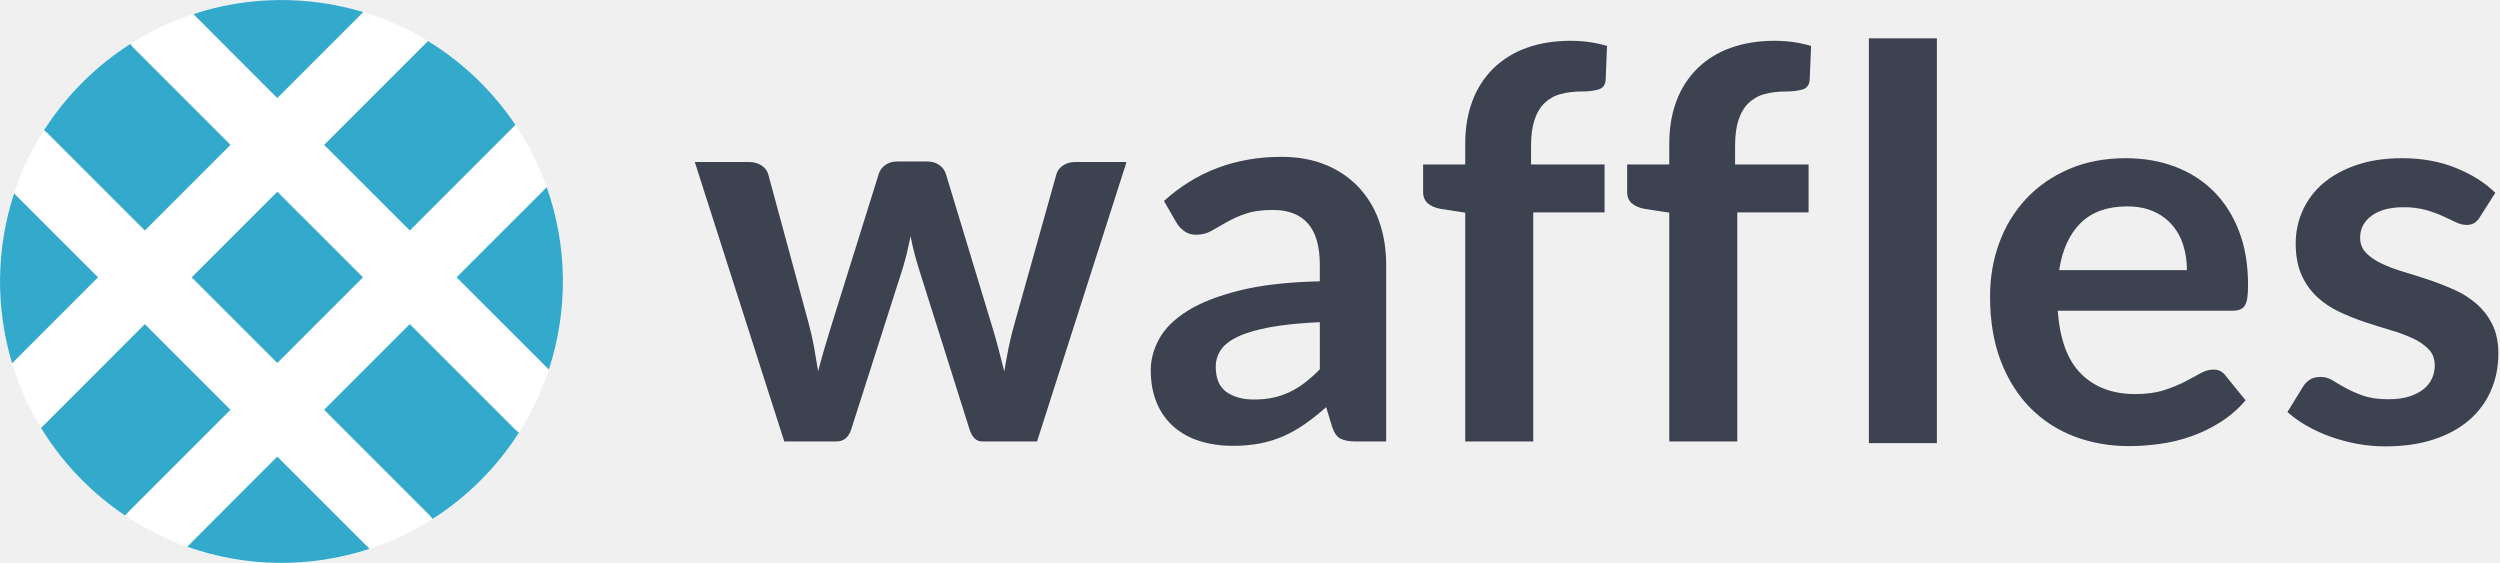
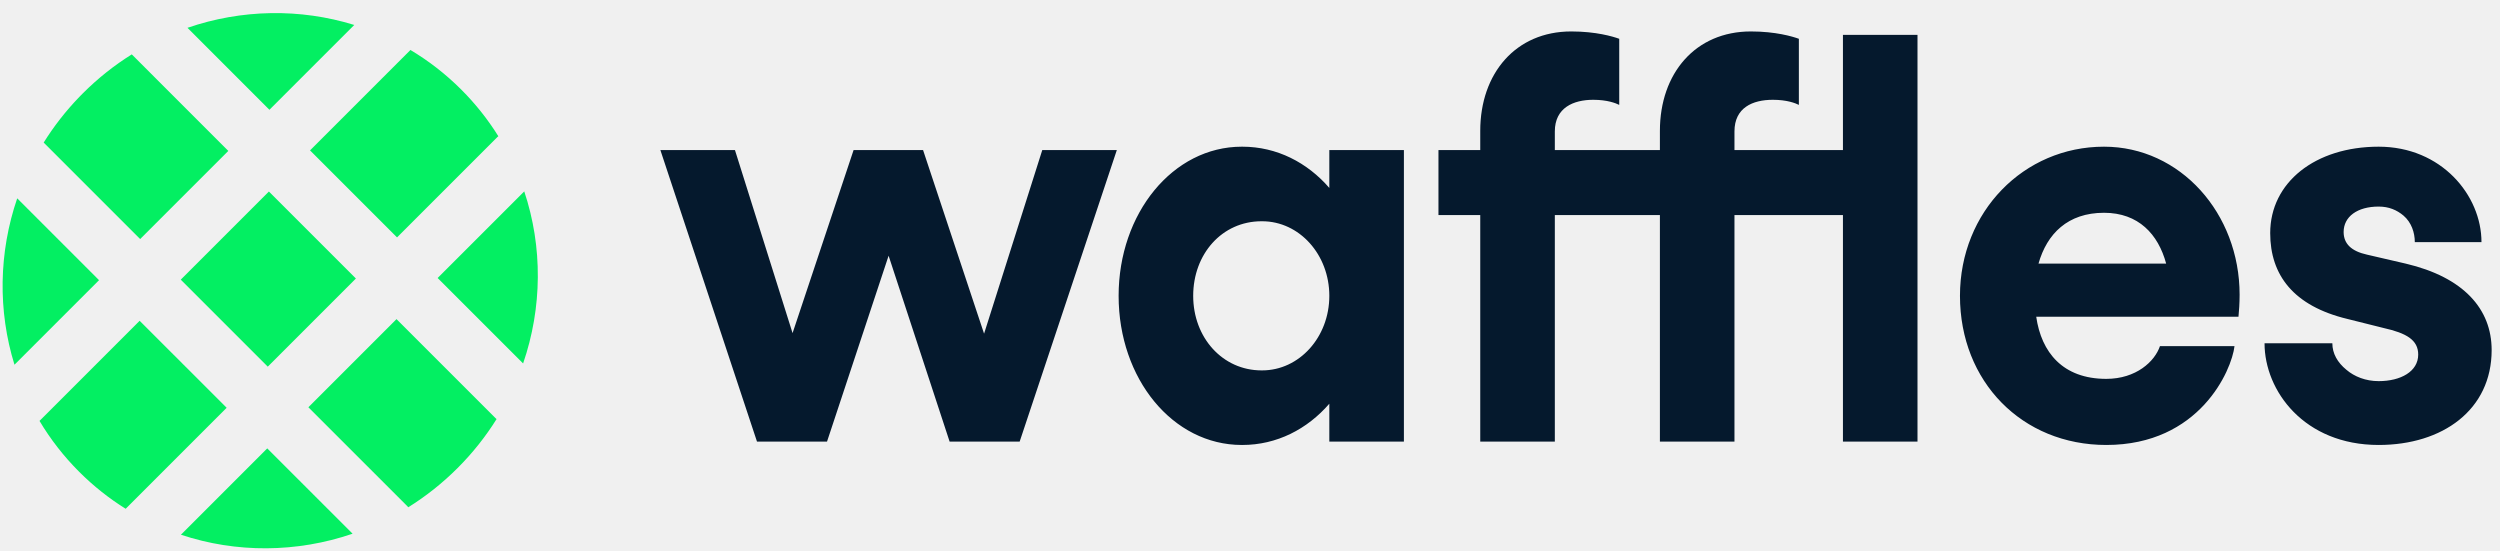
- <svg xmlns="http://www.w3.org/2000/svg" width="151" height="34">
-   <g fill="none" fill-rule="evenodd">
-     <path fill="#3D4251" d="M145.096 9.555c1.175 0 2.245.192 3.21.576.965.384 1.769.888 2.412 1.514l-.932 1.464a1.09 1.09 0 01-.349.37.913.913 0 01-.466.107c-.2 0-.413-.055-.64-.165-.227-.11-.49-.233-.79-.37-.3-.137-.64-.26-1.023-.37a4.95 4.95 0 00-1.355-.164c-.81 0-1.447.17-1.913.51-.466.34-.698.784-.698 1.332 0 .362.119.666.357.913s.554.464.948.65c.394.186.84.354 1.339.502.499.148 1.009.31 1.53.485.521.176 1.031.376 1.53.6.5.225.945.51 1.339.856s.71.76.948 1.242c.238.483.358 1.064.358 1.744 0 .812-.15 1.56-.45 2.246a4.94 4.94 0 01-1.313 1.776c-.577.5-1.29.889-2.138 1.168-.848.28-1.82.42-2.918.42a9.39 9.39 0 01-1.722-.156c-.56-.104-1.097-.25-1.613-.436a8.973 8.973 0 01-1.43-.658 6.94 6.94 0 01-1.156-.823l.948-1.546c.122-.187.266-.33.432-.428.167-.099.377-.148.632-.148s.496.071.724.214c.227.142.49.296.79.46a7.1 7.1 0 001.056.461c.404.143.917.214 1.538.214.488 0 .907-.058 1.256-.173.35-.115.637-.266.865-.452a1.7 1.7 0 00.499-.65 1.93 1.93 0 00.158-.765c0-.395-.12-.719-.358-.97a3.13 3.13 0 00-.948-.659 9.219 9.219 0 00-1.347-.502c-.505-.148-1.02-.31-1.547-.485a14.4 14.4 0 01-1.547-.617 5.275 5.275 0 01-1.347-.896 4.058 4.058 0 01-.948-1.333c-.238-.527-.357-1.163-.357-1.908 0-.691.138-1.35.416-1.975a4.634 4.634 0 011.222-1.637c.538-.466 1.208-.839 2.012-1.118.804-.28 1.733-.42 2.786-.42zm-16.698 0c1.076 0 2.065.17 2.969.51.903.34 1.682.837 2.337 1.49.654.652 1.164 1.452 1.53 2.401.366.949.548 2.032.548 3.25 0 .306-.013.561-.041.764a1.215 1.215 0 01-.15.477.604.604 0 01-.29.247c-.123.05-.278.074-.467.074H124.29c.122 1.733.593 3.005 1.414 3.817.82.811 1.907 1.217 3.26 1.217.665 0 1.239-.076 1.72-.23a8.122 8.122 0 001.265-.51c.36-.186.676-.356.948-.51.272-.154.535-.23.79-.23.166 0 .31.033.432.098a.952.952 0 01.316.28l1.198 1.48a6.825 6.825 0 01-1.53 1.325 8.62 8.62 0 01-1.772.856 9.769 9.769 0 01-1.879.452c-.638.088-1.256.132-1.854.132-1.187 0-2.29-.195-3.31-.584a7.416 7.416 0 01-2.661-1.728c-.754-.762-1.347-1.705-1.78-2.83-.432-1.124-.648-2.426-.648-3.907 0-1.151.188-2.235.565-3.249a7.798 7.798 0 011.622-2.649c.704-.751 1.563-1.346 2.578-1.785 1.014-.438 2.159-.658 3.434-.658zm-50.992-.082c.998 0 1.887.162 2.669.485a5.676 5.676 0 011.987 1.35 5.761 5.761 0 011.24 2.064c.282.8.424 1.678.424 2.632v10.66H81.88c-.389 0-.693-.057-.915-.172-.222-.115-.388-.348-.5-.7l-.365-1.2c-.433.384-.857.721-1.272 1.012-.416.29-.846.534-1.29.732a6.626 6.626 0 01-1.413.444 8.595 8.595 0 01-1.663.148c-.72 0-1.386-.096-1.996-.288a4.316 4.316 0 01-1.572-.864 3.923 3.923 0 01-1.022-1.43c-.244-.571-.366-1.235-.366-1.991 0-.637.169-1.264.507-1.884.338-.62.9-1.18 1.688-1.678.787-.5 1.835-.913 3.143-1.242 1.309-.33 2.933-.516 4.873-.56v-.987c0-1.13-.24-1.966-.723-2.509-.482-.543-1.184-.814-2.104-.814-.665 0-1.22.077-1.663.23a6.468 6.468 0 00-1.156.519c-.327.191-.63.364-.906.518-.278.153-.583.23-.915.23-.277 0-.516-.071-.715-.214a1.69 1.69 0 01-.483-.526l-.748-1.3c1.962-1.777 4.33-2.665 7.102-2.665zm39.583-7.156v24.447h-4.108V2.317h4.108zM55.984 9.753c.3 0 .549.07.749.214.2.142.332.323.399.542l2.794 9.213c.144.472.274.93.39 1.374.117.444.23.891.342 1.34.077-.47.163-.942.257-1.414.095-.472.214-.96.358-1.464l2.528-9.016c.055-.219.188-.4.4-.543.21-.142.454-.213.73-.213h3.111l-5.405 16.879h-3.31c-.355 0-.61-.241-.765-.724l-3.077-9.756c-.1-.318-.191-.639-.274-.962a12.463 12.463 0 01-.208-.963c-.067.33-.139.656-.216.98-.078.323-.167.65-.266.978l-3.11 9.723c-.156.483-.455.724-.899.724H47.37l-5.405-16.88h3.26c.31 0 .57.072.781.214.21.143.344.324.4.543l2.444 9.016c.133.493.241.976.325 1.448.083.471.163.943.24 1.414.123-.471.253-.943.392-1.414.138-.472.285-.955.44-1.448l2.828-9.049c.066-.219.2-.4.399-.542.2-.143.432-.214.698-.214h1.813zM94.87 2.465c.787 0 1.519.104 2.195.312l-.083 2.04c-.022.318-.172.516-.45.592a3.63 3.63 0 01-.964.116c-.488 0-.923.052-1.305.156a2.204 2.204 0 00-.973.543c-.266.258-.469.598-.607 1.02-.139.422-.208.946-.208 1.57v1.12h4.44v2.895h-4.307v13.836h-4.108v-13.82l-1.48-.23c-.322-.055-.58-.164-.774-.329-.194-.164-.29-.395-.29-.69V9.933h2.544v-1.25c0-.966.147-1.832.44-2.6a5.399 5.399 0 011.265-1.958 5.495 5.495 0 012.004-1.234c.787-.285 1.674-.427 2.66-.427zm12.324 0c.787 0 1.519.104 2.195.312l-.083 2.04c-.022.318-.172.516-.45.592a3.63 3.63 0 01-.964.116c-.488 0-.923.052-1.305.156a2.204 2.204 0 00-.973.543c-.266.258-.469.598-.607 1.02-.139.422-.208.946-.208 1.57v1.12h4.44v2.895h-4.307v13.836h-4.108v-13.82l-1.48-.23c-.322-.055-.58-.164-.774-.329-.194-.164-.29-.395-.29-.69V9.933h2.544v-1.25c0-.966.147-1.832.44-2.6a5.399 5.399 0 011.265-1.958 5.495 5.495 0 012.004-1.234c.787-.285 1.674-.427 2.66-.427zM79.717 19.459c-1.197.055-2.198.156-3.002.304-.803.148-1.45.338-1.937.568-.488.23-.835.499-1.04.806a1.77 1.77 0 00-.307 1.004c0 .713.213 1.223.64 1.53.427.307.984.46 1.671.46.422 0 .81-.038 1.165-.115.354-.077.69-.192 1.006-.345.316-.154.62-.343.915-.568.293-.225.59-.49.89-.798V19.46zm48.764-6.992c-1.197 0-2.134.335-2.81 1.004-.677.669-1.11 1.617-1.298 2.846h7.717c0-.527-.072-1.023-.216-1.49a3.423 3.423 0 00-.665-1.225 3.146 3.146 0 00-1.131-.83c-.455-.203-.987-.305-1.597-.305z" />
-     <g fill-rule="nonzero" transform="translate(-8 -8)">
-       <circle cx="25" cy="25" r="17" fill="#FFF" />
-       <path fill="#3AC" d="M32.75 27.579l6.336 6.335c.08.081.168.152.26.214a17.028 17.028 0 01-2.325 2.893 17.06 17.06 0 01-2.894 2.325 1.644 1.644 0 00-.213-.26l-6.336-6.336 5.171-5.171zm-8 8l5.571 5.57a17.071 17.071 0 01-11.014-.126l5.443-5.445zm16.273-16.272a17.071 17.071 0 01.127 11.014l-5.572-5.57zM10.477 33.844l.084-.076 6.188-6.19 5.172 5.172-6.189 6.19a1.75 1.75 0 00-.173.2 17.025 17.025 0 01-2.58-2.12 17.043 17.043 0 01-2.502-3.176zM24.75 19.58l5.172 5.171-5.171 5.171-5.172-5.171 5.171-5.171zm9.1-9.1c1.129.69 2.195 1.523 3.172 2.5.8.8 1.502 1.658 2.109 2.563l-6.38 6.38-5.173-5.172zM8.85 19.68l5.071 5.07-5.19 5.192a17.075 17.075 0 01.12-10.262zm4.13-6.7a17.06 17.06 0 012.893-2.325c.06.092.132.18.213.26l5.835 5.836-5.172 5.171-5.835-5.835a1.745 1.745 0 00-.26-.214 17.028 17.028 0 012.325-2.893zm6.699-4.129a17.075 17.075 0 0110.262-.12l-5.192 5.192z" />
+ <svg xmlns="http://www.w3.org/2000/svg" width="159px" height="35px" viewBox="0 0 159 35" version="1.1">
+   <g stroke="none" stroke-width="1" fill="none" fill-rule="evenodd">
+     <g transform="translate(-22, -32)">
+       <g transform="translate(22, 32)">
+         <g transform="translate(-7, -7)">
+           <path d="M28.137,32.26 L28.137,41.131 C28.137,41.172 28.139,41.214 28.141,41.255 C26.872,41.549 25.548,41.704 24.186,41.704 C22.816,41.704 21.483,41.547 20.205,41.25 L20.211,41.131 L20.21,32.26 L28.137,32.26 Z M39.626,32.261 C37.964,35.587 35.216,38.296 31.837,39.947 L31.836,32.26 Z M16.511,32.26 L16.511,39.935 C13.143,38.283 10.404,35.579 8.746,32.261 L16.511,32.26 Z M40.867,20.781 C41.197,22.085 41.372,23.448 41.372,24.852 C41.372,26.145 41.223,27.404 40.942,28.614 L40.842,28.609 L31.836,28.608 L31.836,20.782 L40.842,20.783 L40.842,20.783 Z M16.511,20.782 L16.511,28.608 L7.506,28.609 C7.48,28.609 7.454,28.609 7.429,28.61 C7.148,27.404 7,26.145 7,24.852 C7,23.449 7.175,22.086 7.505,20.782 L16.511,20.782 Z M28.137,20.782 L28.137,28.608 L20.21,28.608 L20.21,20.782 L28.137,20.782 Z M16.511,9.77 L16.511,17.13 L8.906,17.13 C10.578,13.955 13.249,11.369 16.511,9.77 Z M24.186,8 C25.546,8 26.869,8.155 28.138,8.448 L28.137,17.13 L20.21,17.13 L20.21,8.453 C21.384,8.18 22.606,8.026 23.859,8.003 Z M31.837,9.758 C35.11,11.356 37.789,13.948 39.466,17.13 L31.836,17.13 Z" id="Combined-Shape" fill="#03EF62" transform="translate(24.18596, 24.85214) rotate(-45) translate(-24.18596, -24.85214) " />
+           <path d="M59.599,35.084 L63.515,23.264 L67.395,35.084 L71.851,35.084 L78.03,16.545 L73.288,16.545 L69.587,28.222 L65.707,16.545 L61.288,16.545 L57.407,28.186 L53.743,16.545 L49,16.545 L55.144,35.084 L59.599,35.084 Z M86.012,35.3 C88.204,35.3 90.144,34.294 91.545,32.677 L91.545,35.084 L91.545,35.084 L96.288,35.084 L96.288,16.545 L91.545,16.545 L91.545,18.952 C90.144,17.335 88.204,16.329 86.012,16.329 L85.977,16.329 C81.593,16.329 78.144,20.569 78.144,25.815 C78.144,31.096 81.593,35.3 85.977,35.3 L86.012,35.3 Z M87.27,30.557 L87.234,30.557 C84.755,30.557 82.887,28.473 82.887,25.815 C82.887,23.156 84.719,21.072 87.234,21.072 L87.27,21.072 C89.641,21.072 91.545,23.192 91.545,25.815 C91.545,28.437 89.641,30.557 87.27,30.557 Z M105.887,35.084 L105.887,20.677 L112.57,20.677 L112.57,35.084 L117.312,35.084 L117.312,20.677 L124.211,20.677 L124.211,35.084 L128.953,35.084 L128.953,9.216 L124.211,9.216 L124.211,16.545 L117.312,16.545 L117.312,15.359 C117.312,13.85 118.462,13.347 119.755,13.347 C120.654,13.347 121.193,13.563 121.408,13.671 L121.408,9.467 C121.013,9.323 119.935,9 118.354,9 C114.833,9 112.57,11.659 112.57,15.323 L112.57,16.545 L105.887,16.545 L105.887,15.359 C105.887,13.85 107.073,13.347 108.33,13.347 C109.228,13.347 109.767,13.563 109.983,13.671 L109.983,9.467 C109.588,9.323 108.51,9 106.929,9 C103.408,9 101.144,11.659 101.144,15.323 L101.144,16.545 L98.486,16.545 L98.486,20.677 L101.144,20.677 L101.144,35.084 L105.887,35.084 Z M140.959,35.3 C146.888,35.3 148.936,30.557 149.115,29.012 L144.373,29.012 C144.049,29.982 142.864,31.096 140.959,31.096 C138.193,31.096 136.828,29.407 136.504,27.144 L149.367,27.144 C149.403,26.785 149.439,26.282 149.439,25.743 C149.439,20.569 145.666,16.329 140.816,16.329 C135.714,16.329 131.654,20.461 131.654,25.815 C131.654,31.276 135.606,35.3 140.959,35.3 Z M144.768,23.767 L136.648,23.767 C137.187,21.862 138.516,20.533 140.816,20.533 C143.007,20.533 144.265,21.898 144.768,23.767 Z M158.283,35.3 C162.343,35.3 165.469,33.072 165.469,29.264 C165.469,26.641 163.672,24.629 160.008,23.767 L157.528,23.192 C156.558,22.976 156.055,22.509 156.055,21.755 C156.055,20.785 156.918,20.138 158.283,20.138 C158.93,20.138 159.433,20.353 159.864,20.713 C160.367,21.144 160.582,21.791 160.582,22.401 L164.822,22.401 C164.822,19.419 162.271,16.329 158.283,16.329 C154.259,16.329 151.385,18.593 151.385,21.827 C151.385,24.485 152.858,26.461 156.307,27.288 L158.606,27.863 C160.043,28.186 160.798,28.617 160.798,29.551 C160.798,30.629 159.684,31.24 158.283,31.24 C157.457,31.24 156.738,30.952 156.235,30.521 C155.66,30.054 155.337,29.479 155.337,28.833 L151.025,28.833 C151.025,31.851 153.54,35.3 158.283,35.3 Z" id="wafes" fill="#05192D" />
+         </g>
+       </g>
    </g>
  </g>
</svg>
